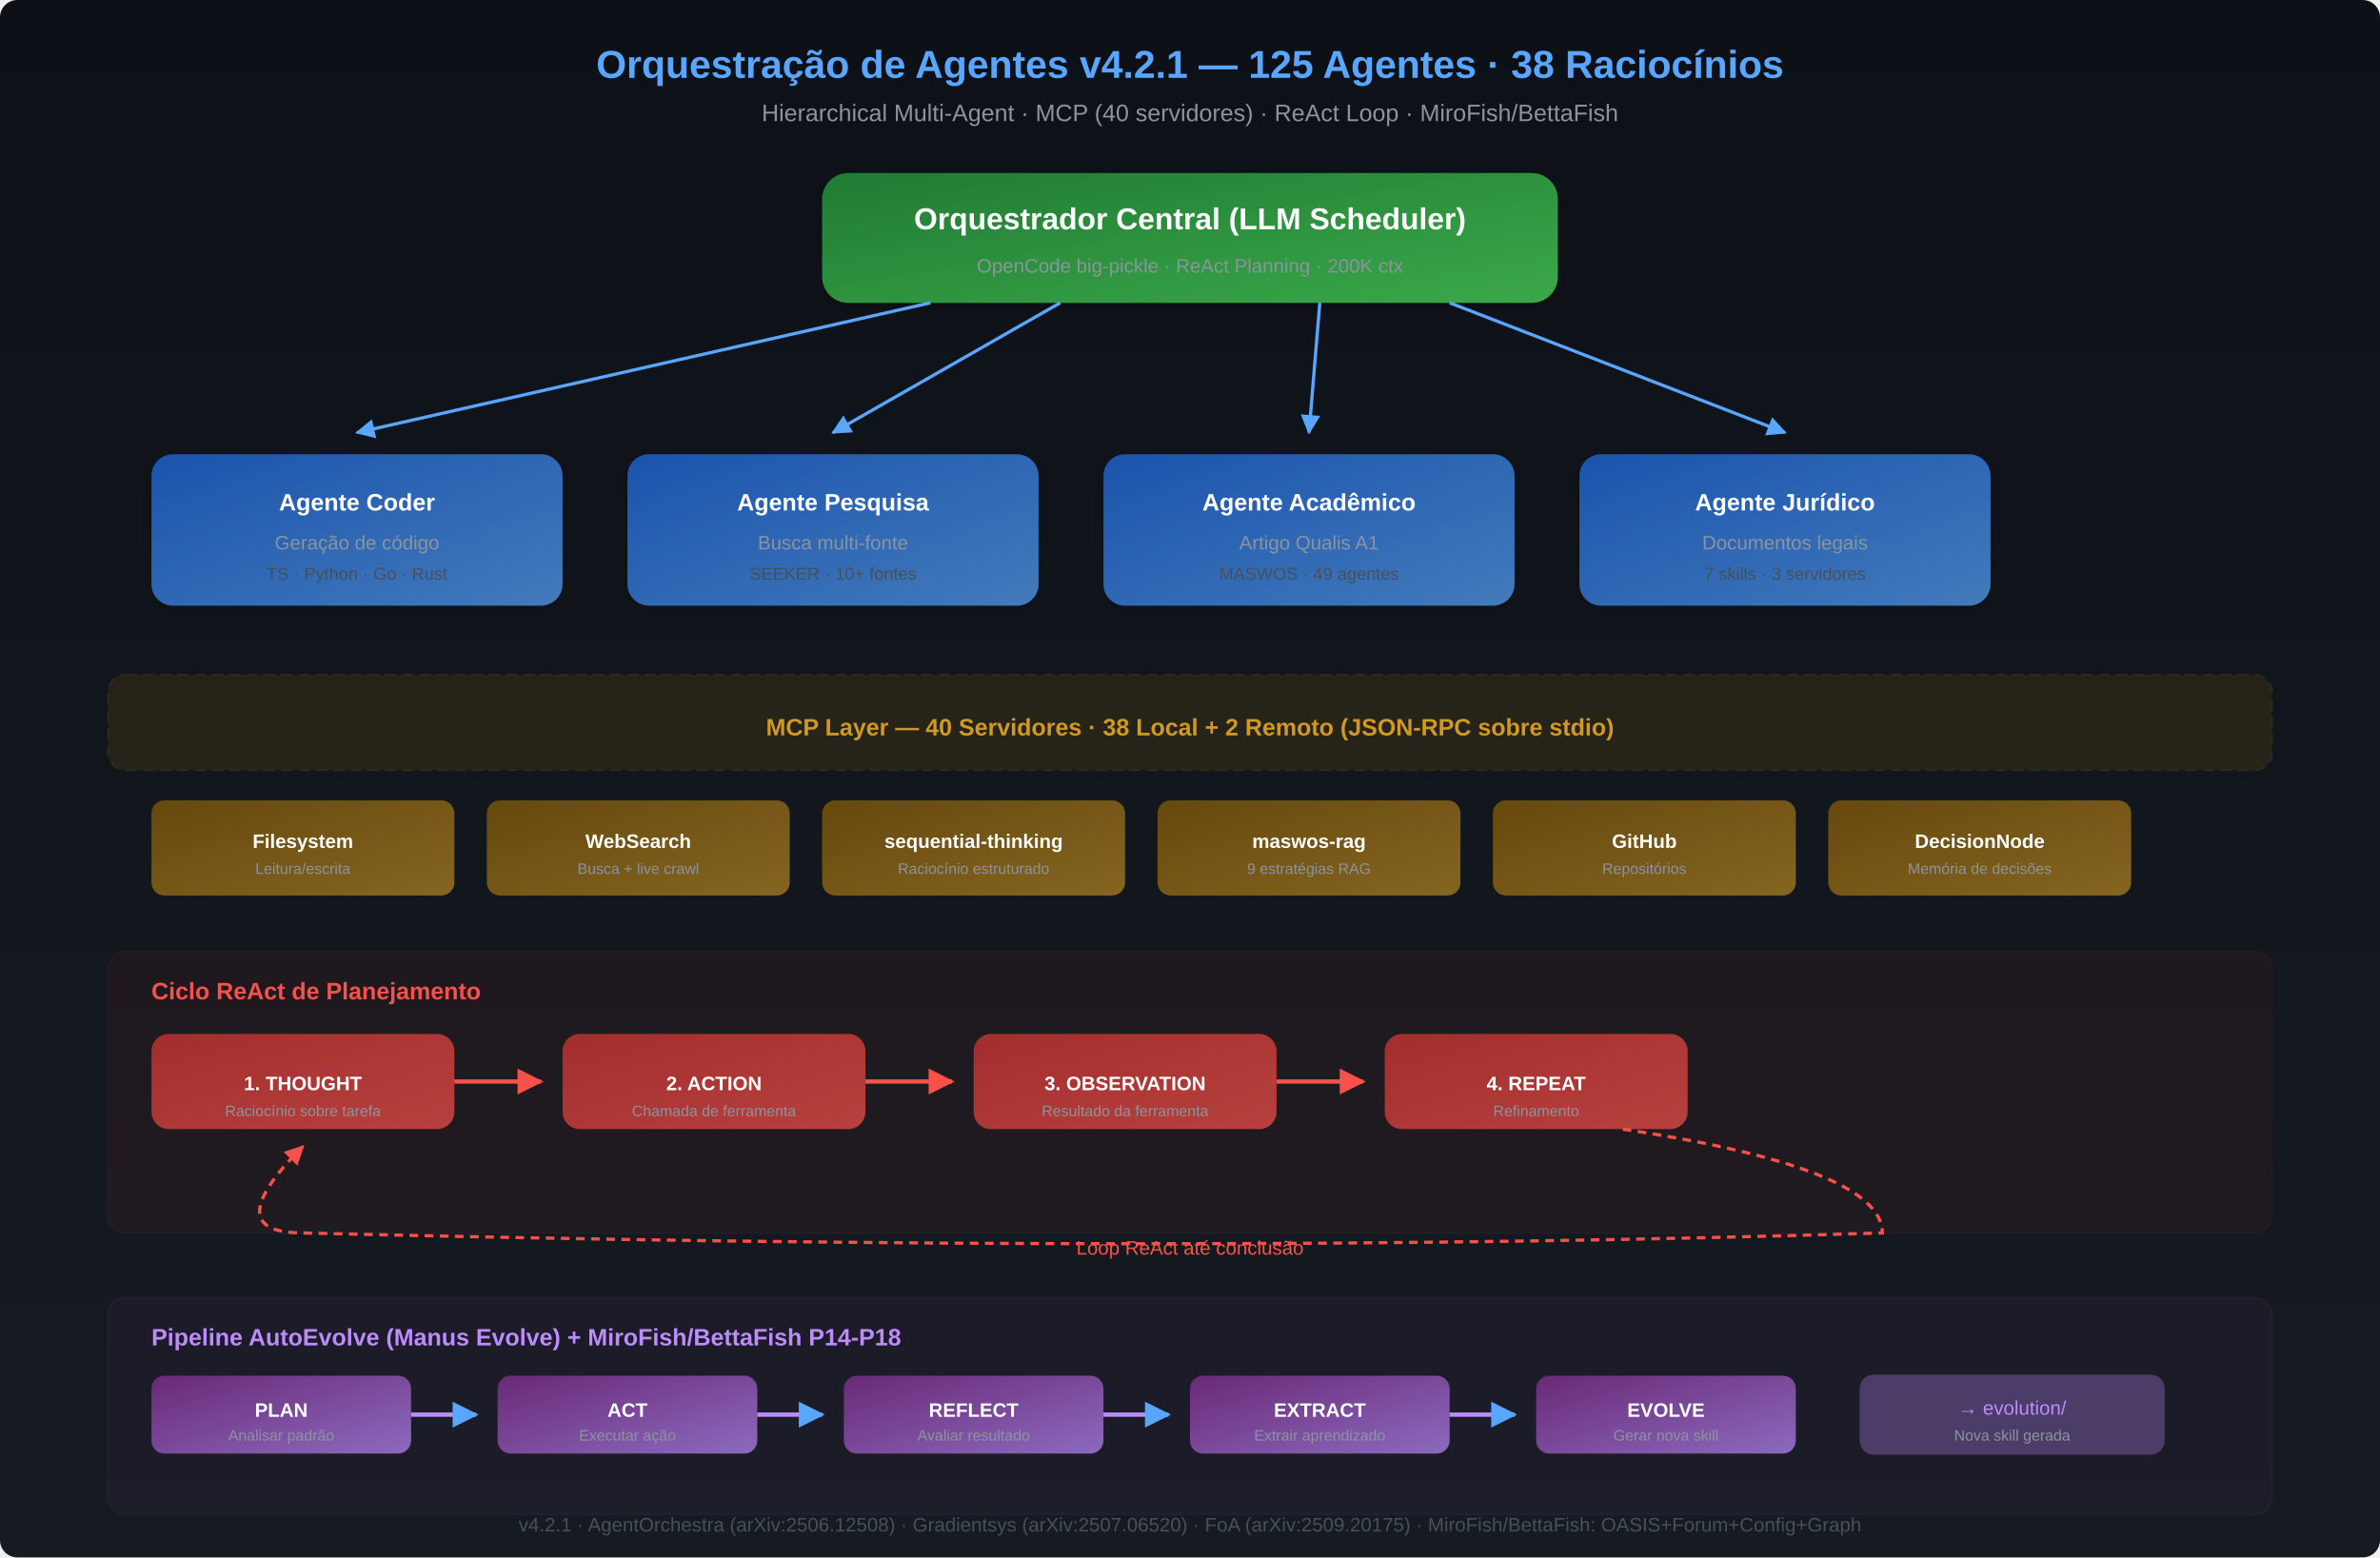
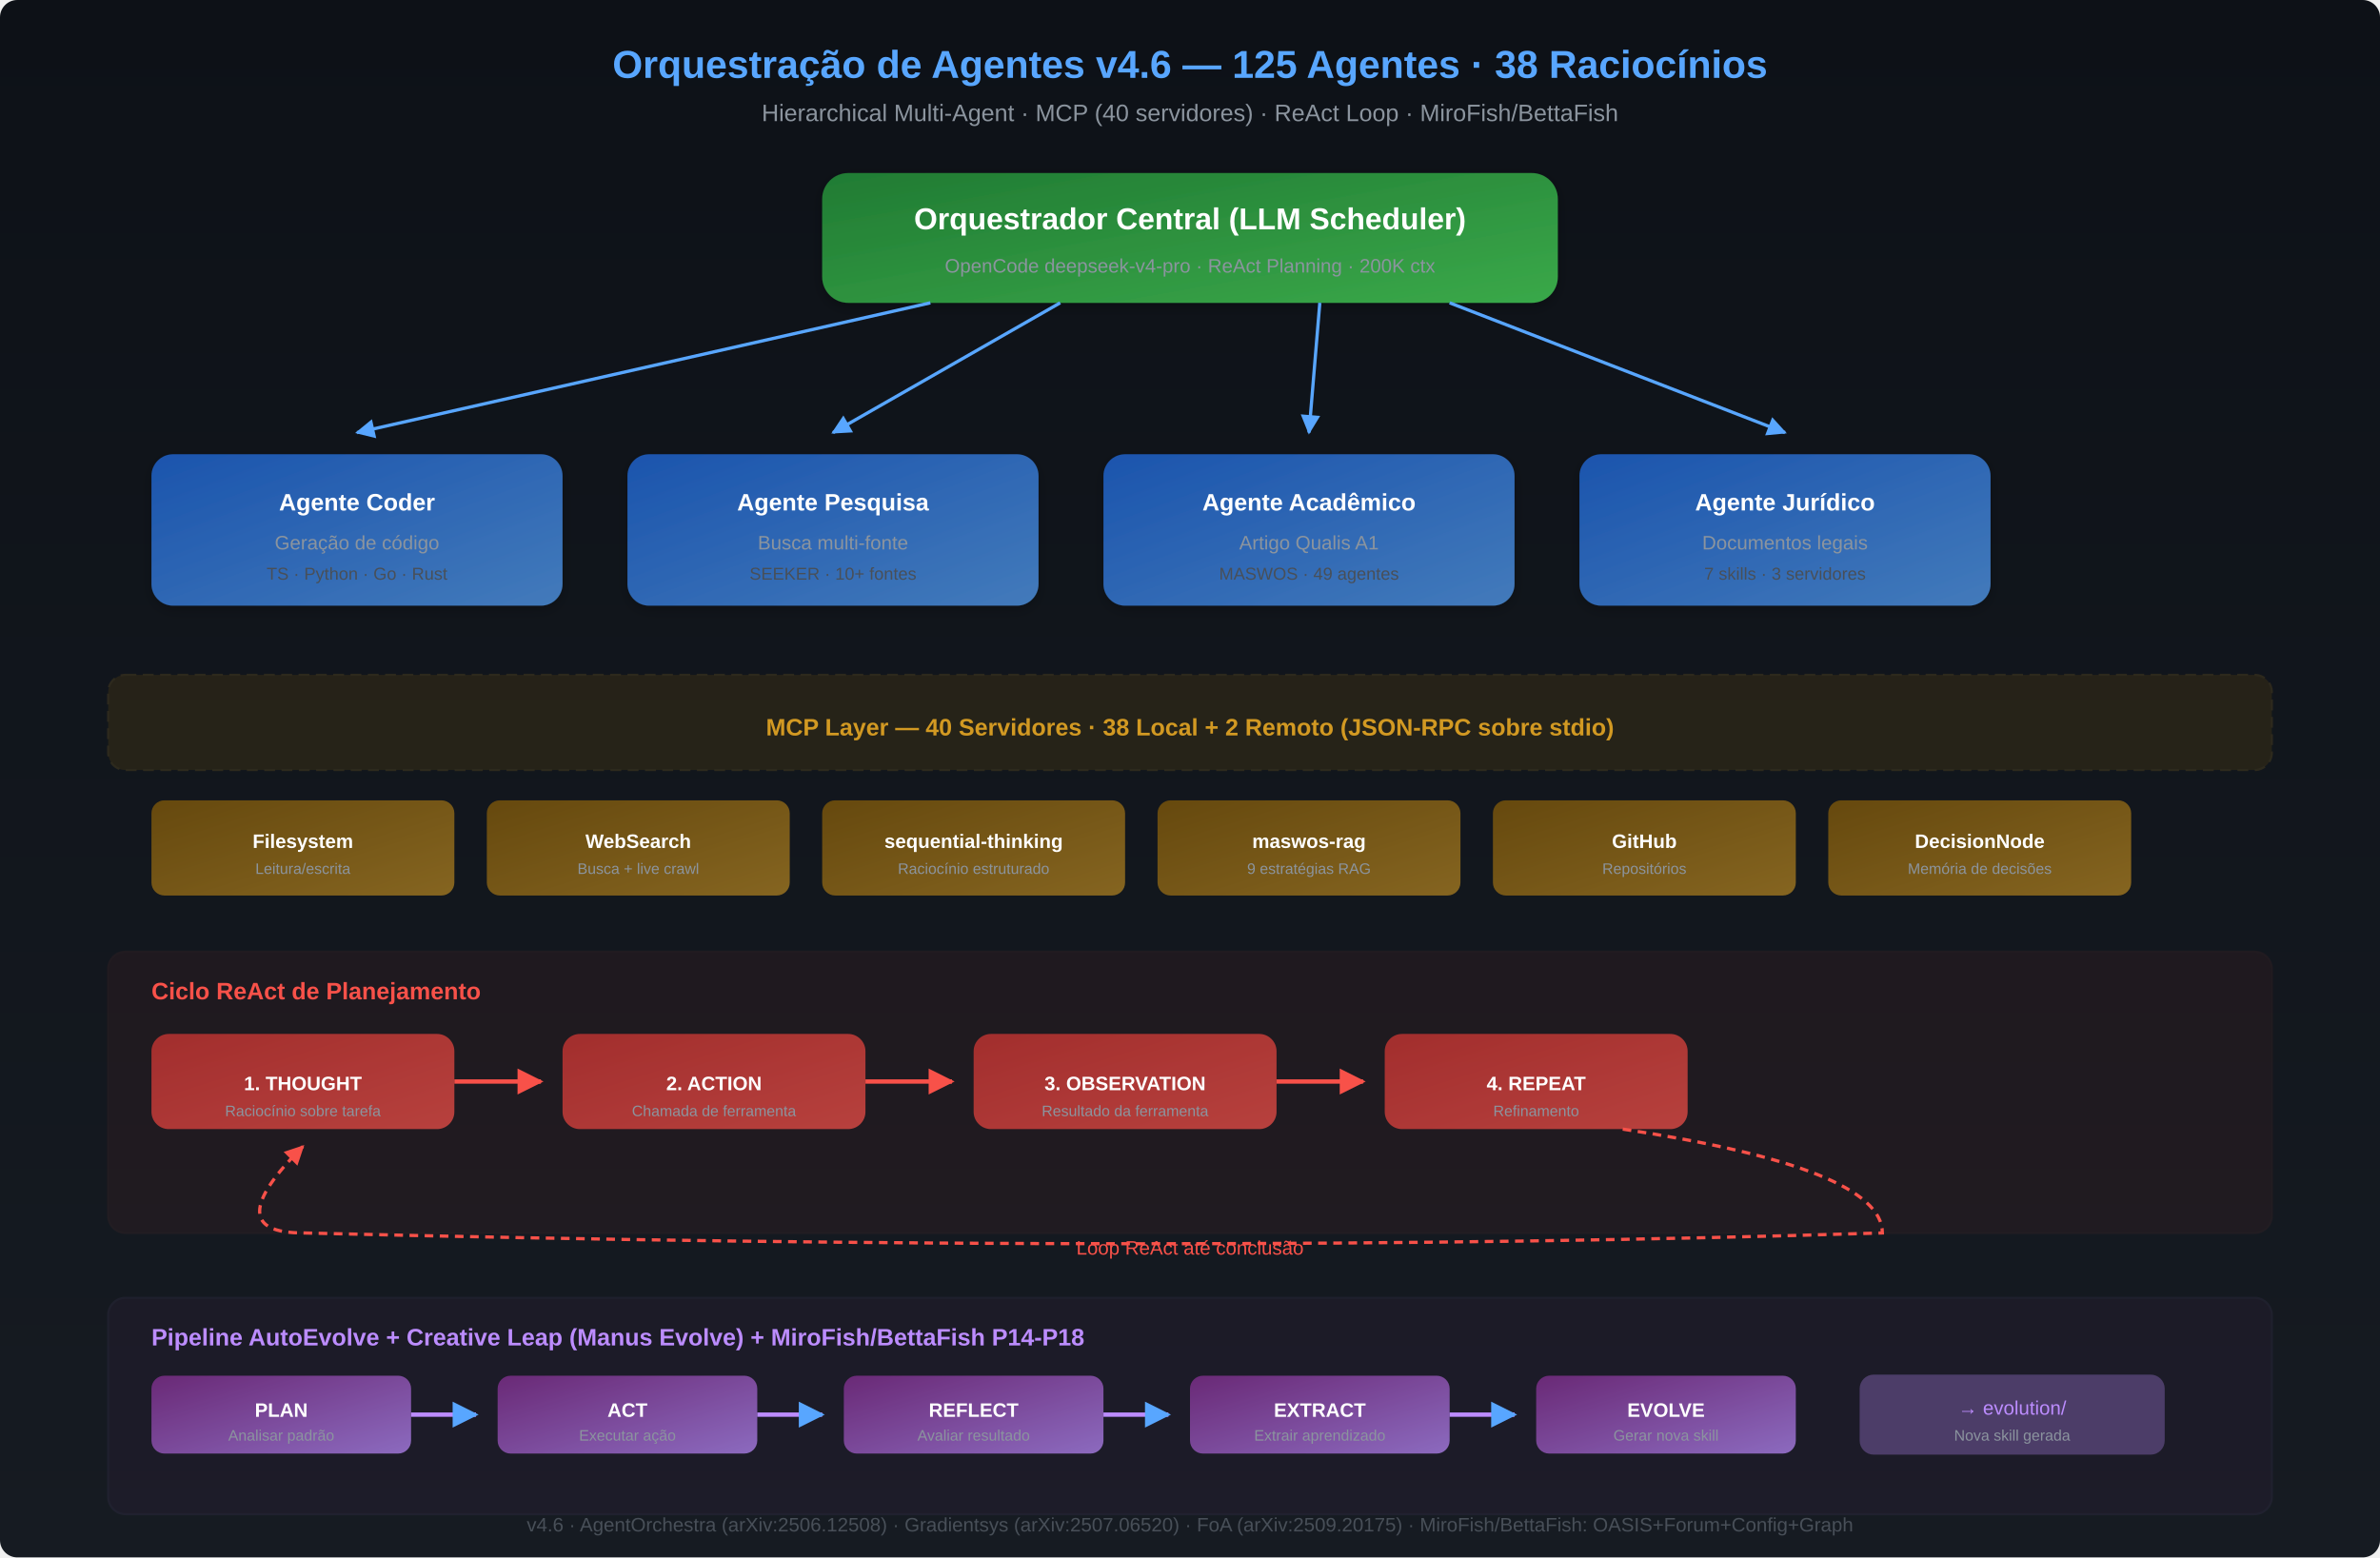
<svg xmlns="http://www.w3.org/2000/svg" viewBox="0 0 1100 720" font-family="Segoe UI, Arial, sans-serif">
  <defs>
    <linearGradient id="bg" x1="0" y1="0" x2="0" y2="1">
      <stop offset="0%" stop-color="#0d1117" />
      <stop offset="100%" stop-color="#161b22" />
    </linearGradient>
    <linearGradient id="orq" x1="0" y1="0" x2="1" y2="1">
      <stop offset="0%" stop-color="#238636" />
      <stop offset="100%" stop-color="#3fb950" />
    </linearGradient>
    <linearGradient id="agent" x1="0" y1="0" x2="1" y2="1">
      <stop offset="0%" stop-color="#1f6feb" />
      <stop offset="100%" stop-color="#58a6ff" />
    </linearGradient>
    <linearGradient id="tool" x1="0" y1="0" x2="1" y2="1">
      <stop offset="0%" stop-color="#9e6a03" />
      <stop offset="100%" stop-color="#d29922" />
    </linearGradient>
    <linearGradient id="pipe" x1="0" y1="0" x2="1" y2="1">
      <stop offset="0%" stop-color="#8b2f97" />
      <stop offset="100%" stop-color="#bc8cff" />
    </linearGradient>
    <linearGradient id="loop" x1="0" y1="0" x2="1" y2="1">
      <stop offset="0%" stop-color="#da3633" />
      <stop offset="100%" stop-color="#f85149" />
    </linearGradient>
    <filter id="shadow">
      <feDropShadow dx="0" dy="2" stdDeviation="3" flood-opacity="0.3" />
    </filter>
    <marker id="arw" viewBox="0 0 10 10" refX="9" refY="5" markerWidth="6" markerHeight="6" orient="auto">
      <path d="M0,0 L10,5 L0,10 Z" fill="#58a6ff" />
    </marker>
    <marker id="arw2" viewBox="0 0 10 10" refX="9" refY="5" markerWidth="6" markerHeight="6" orient="auto">
      <path d="M0,0 L10,5 L0,10 Z" fill="#f85149" />
    </marker>
  </defs>
  <rect width="1100" height="720" fill="url(#bg)" rx="8" />
-   <text x="550" y="36" text-anchor="middle" fill="#58a6ff" font-size="18" font-weight="bold">Orquestração de Agentes v4.2.1 — 125 Agentes · 38 Raciocínios</text>
+   <text x="550" y="36" text-anchor="middle" fill="#58a6ff" font-size="18" font-weight="bold">Orquestração de Agentes v4.6 — 125 Agentes · 38 Raciocínios</text>
  <text x="550" y="56" text-anchor="middle" fill="#8b949e" font-size="11">Hierarchical Multi-Agent · MCP (40 servidores) · ReAct Loop · MiroFish/BettaFish</text>
  <rect x="380" y="80" width="340" height="60" rx="12" fill="url(#orq)" opacity="0.9" filter="url(#shadow)" />
  <text x="550" y="106" text-anchor="middle" fill="#fff" font-size="14" font-weight="bold">Orquestrador Central (LLM Scheduler)</text>
-   <text x="550" y="126" text-anchor="middle" fill="#8b949e" font-size="9">OpenCode big-pickle · ReAct Planning · 200K ctx</text>
+   <text x="550" y="126" text-anchor="middle" fill="#8b949e" font-size="9">OpenCode deepseek-v4-pro · ReAct Planning · 200K ctx</text>
  <line x1="430" y1="140" x2="165" y2="200" stroke="#58a6ff" stroke-width="1.5" marker-end="url(#arw)" />
  <line x1="490" y1="140" x2="385" y2="200" stroke="#58a6ff" stroke-width="1.5" marker-end="url(#arw)" />
  <line x1="610" y1="140" x2="605" y2="200" stroke="#58a6ff" stroke-width="1.5" marker-end="url(#arw)" />
  <line x1="670" y1="140" x2="825" y2="200" stroke="#58a6ff" stroke-width="1.5" marker-end="url(#arw)" />
  <rect x="70" y="210" width="190" height="70" rx="10" fill="url(#agent)" opacity="0.7" filter="url(#shadow)" />
  <text x="165" y="236" text-anchor="middle" fill="#fff" font-size="11" font-weight="bold">Agente Coder</text>
  <text x="165" y="254" text-anchor="middle" fill="#8b949e" font-size="9">Geração de código</text>
  <text x="165" y="268" text-anchor="middle" fill="#484f58" font-size="8">TS · Python · Go · Rust</text>
  <rect x="290" y="210" width="190" height="70" rx="10" fill="url(#agent)" opacity="0.7" filter="url(#shadow)" />
  <text x="385" y="236" text-anchor="middle" fill="#fff" font-size="11" font-weight="bold">Agente Pesquisa</text>
  <text x="385" y="254" text-anchor="middle" fill="#8b949e" font-size="9">Busca multi-fonte</text>
  <text x="385" y="268" text-anchor="middle" fill="#484f58" font-size="8">SEEKER · 10+ fontes</text>
  <rect x="510" y="210" width="190" height="70" rx="10" fill="url(#agent)" opacity="0.7" filter="url(#shadow)" />
  <text x="605" y="236" text-anchor="middle" fill="#fff" font-size="11" font-weight="bold">Agente Acadêmico</text>
  <text x="605" y="254" text-anchor="middle" fill="#8b949e" font-size="9">Artigo Qualis A1</text>
  <text x="605" y="268" text-anchor="middle" fill="#484f58" font-size="8">MASWOS · 49 agentes</text>
  <rect x="730" y="210" width="190" height="70" rx="10" fill="url(#agent)" opacity="0.7" filter="url(#shadow)" />
  <text x="825" y="236" text-anchor="middle" fill="#fff" font-size="11" font-weight="bold">Agente Jurídico</text>
  <text x="825" y="254" text-anchor="middle" fill="#8b949e" font-size="9">Documentos legais</text>
  <text x="825" y="268" text-anchor="middle" fill="#484f58" font-size="8">7 skills · 3 servidores</text>
  <rect x="50" y="312" width="1000" height="44" rx="8" fill="#9e6a03" opacity="0.15" stroke="#d29922" stroke-width="1" stroke-dasharray="5,3" />
  <text x="550" y="340" text-anchor="middle" fill="#d29922" font-size="11" font-weight="bold">MCP Layer — 40 Servidores · 38 Local + 2 Remoto (JSON-RPC sobre stdio)</text>
  <rect x="70" y="370" width="140" height="44" rx="6" fill="url(#tool)" opacity="0.6" />
  <text x="140" y="392" text-anchor="middle" fill="#fff" font-size="9" font-weight="bold">Filesystem</text>
  <text x="140" y="404" text-anchor="middle" fill="#8b949e" font-size="7">Leitura/escrita</text>
  <rect x="225" y="370" width="140" height="44" rx="6" fill="url(#tool)" opacity="0.6" />
  <text x="295" y="392" text-anchor="middle" fill="#fff" font-size="9" font-weight="bold">WebSearch</text>
  <text x="295" y="404" text-anchor="middle" fill="#8b949e" font-size="7">Busca + live crawl</text>
  <rect x="380" y="370" width="140" height="44" rx="6" fill="url(#tool)" opacity="0.6" />
  <text x="450" y="392" text-anchor="middle" fill="#fff" font-size="9" font-weight="bold">sequential-thinking</text>
  <text x="450" y="404" text-anchor="middle" fill="#8b949e" font-size="7">Raciocínio estruturado</text>
  <rect x="535" y="370" width="140" height="44" rx="6" fill="url(#tool)" opacity="0.6" />
  <text x="605" y="392" text-anchor="middle" fill="#fff" font-size="9" font-weight="bold">maswos-rag</text>
  <text x="605" y="404" text-anchor="middle" fill="#8b949e" font-size="7">9 estratégias RAG</text>
  <rect x="690" y="370" width="140" height="44" rx="6" fill="url(#tool)" opacity="0.6" />
  <text x="760" y="392" text-anchor="middle" fill="#fff" font-size="9" font-weight="bold">GitHub</text>
  <text x="760" y="404" text-anchor="middle" fill="#8b949e" font-size="7">Repositórios</text>
  <rect x="845" y="370" width="140" height="44" rx="6" fill="url(#tool)" opacity="0.6" />
  <text x="915" y="392" text-anchor="middle" fill="#fff" font-size="9" font-weight="bold">DecisionNode</text>
  <text x="915" y="404" text-anchor="middle" fill="#8b949e" font-size="7">Memória de decisões</text>
  <rect x="50" y="440" width="1000" height="130" rx="8" fill="#da3633" opacity="0.06" stroke="#f85149" stroke-width="1" />
  <text x="70" y="462" fill="#f85149" font-size="11" font-weight="bold">Ciclo ReAct de Planejamento</text>
  <rect x="70" y="478" width="140" height="44" rx="8" fill="url(#loop)" opacity="0.7" />
  <text x="140" y="504" text-anchor="middle" fill="#fff" font-size="9" font-weight="bold">1. THOUGHT</text>
  <text x="140" y="516" text-anchor="middle" fill="#8b949e" font-size="7">Raciocínio sobre tarefa</text>
  <line x1="210" y1="500" x2="250" y2="500" stroke="#f85149" stroke-width="2" marker-end="url(#arw2)" />
  <rect x="260" y="478" width="140" height="44" rx="8" fill="url(#loop)" opacity="0.7" />
  <text x="330" y="504" text-anchor="middle" fill="#fff" font-size="9" font-weight="bold">2. ACTION</text>
  <text x="330" y="516" text-anchor="middle" fill="#8b949e" font-size="7">Chamada de ferramenta</text>
  <line x1="400" y1="500" x2="440" y2="500" stroke="#f85149" stroke-width="2" marker-end="url(#arw2)" />
  <rect x="450" y="478" width="140" height="44" rx="8" fill="url(#loop)" opacity="0.7" />
  <text x="520" y="504" text-anchor="middle" fill="#fff" font-size="9" font-weight="bold">3. OBSERVATION</text>
  <text x="520" y="516" text-anchor="middle" fill="#8b949e" font-size="7">Resultado da ferramenta</text>
  <line x1="590" y1="500" x2="630" y2="500" stroke="#f85149" stroke-width="2" marker-end="url(#arw2)" />
  <rect x="640" y="478" width="140" height="44" rx="8" fill="url(#loop)" opacity="0.7" />
  <text x="710" y="504" text-anchor="middle" fill="#fff" font-size="9" font-weight="bold">4. REPEAT</text>
  <text x="710" y="516" text-anchor="middle" fill="#8b949e" font-size="7">Refinamento</text>
  <path d="M750,522 Q870,540 870,570 Q550,580 140,570 Q100,570 140,530" fill="none" stroke="#f85149" stroke-width="1.5" stroke-dasharray="4,3" marker-end="url(#arw2)" />
  <text x="550" y="580" text-anchor="middle" fill="#f85149" font-size="9">Loop ReAct até conclusão</text>
  <rect x="50" y="600" width="1000" height="100" rx="8" fill="#8b2f97" opacity="0.06" stroke="#bc8cff" stroke-width="1" />
-   <text x="70" y="622" fill="#bc8cff" font-size="11" font-weight="bold">Pipeline AutoEvolve (Manus Evolve) + MiroFish/BettaFish P14-P18</text>
+   <text x="70" y="622" fill="#bc8cff" font-size="11" font-weight="bold">Pipeline AutoEvolve + Creative Leap (Manus Evolve) + MiroFish/BettaFish P14-P18</text>
  <rect x="70" y="636" width="120" height="36" rx="6" fill="url(#pipe)" opacity="0.7" />
  <text x="130" y="655" text-anchor="middle" fill="#fff" font-size="9" font-weight="bold">PLAN</text>
  <text x="130" y="666" text-anchor="middle" fill="#8b949e" font-size="7">Analisar padrão</text>
  <line x1="190" y1="654" x2="220" y2="654" stroke="#bc8cff" stroke-width="2" marker-end="url(#arw)" />
  <rect x="230" y="636" width="120" height="36" rx="6" fill="url(#pipe)" opacity="0.7" />
  <text x="290" y="655" text-anchor="middle" fill="#fff" font-size="9" font-weight="bold">ACT</text>
  <text x="290" y="666" text-anchor="middle" fill="#8b949e" font-size="7">Executar ação</text>
  <line x1="350" y1="654" x2="380" y2="654" stroke="#bc8cff" stroke-width="2" marker-end="url(#arw)" />
  <rect x="390" y="636" width="120" height="36" rx="6" fill="url(#pipe)" opacity="0.7" />
  <text x="450" y="655" text-anchor="middle" fill="#fff" font-size="9" font-weight="bold">REFLECT</text>
  <text x="450" y="666" text-anchor="middle" fill="#8b949e" font-size="7">Avaliar resultado</text>
  <line x1="510" y1="654" x2="540" y2="654" stroke="#bc8cff" stroke-width="2" marker-end="url(#arw)" />
  <rect x="550" y="636" width="120" height="36" rx="6" fill="url(#pipe)" opacity="0.7" />
  <text x="610" y="655" text-anchor="middle" fill="#fff" font-size="9" font-weight="bold">EXTRACT</text>
  <text x="610" y="666" text-anchor="middle" fill="#8b949e" font-size="7">Extrair aprendizado</text>
  <line x1="670" y1="654" x2="700" y2="654" stroke="#bc8cff" stroke-width="2" marker-end="url(#arw)" />
  <rect x="710" y="636" width="120" height="36" rx="6" fill="url(#pipe)" opacity="0.7" />
  <text x="770" y="655" text-anchor="middle" fill="#fff" font-size="9" font-weight="bold">EVOLVE</text>
  <text x="770" y="666" text-anchor="middle" fill="#8b949e" font-size="7">Gerar nova skill</text>
  <rect x="860" y="636" width="140" height="36" rx="6" fill="#bc8cff" opacity="0.3" stroke="#bc8cff" stroke-width="1" />
  <text x="930" y="654" text-anchor="middle" fill="#bc8cff" font-size="9">→ evolution/</text>
  <text x="930" y="666" text-anchor="middle" fill="#8b949e" font-size="7">Nova skill gerada</text>
-   <text x="550" y="708" text-anchor="middle" fill="#484f58" font-size="9">v4.2.1 · AgentOrchestra (arXiv:2506.12508) · Gradientsys (arXiv:2507.06520) · FoA (arXiv:2509.20175) · MiroFish/BettaFish: OASIS+Forum+Config+Graph</text>
+   <text x="550" y="708" text-anchor="middle" fill="#484f58" font-size="9">v4.6 · AgentOrchestra (arXiv:2506.12508) · Gradientsys (arXiv:2507.06520) · FoA (arXiv:2509.20175) · MiroFish/BettaFish: OASIS+Forum+Config+Graph</text>
</svg>
